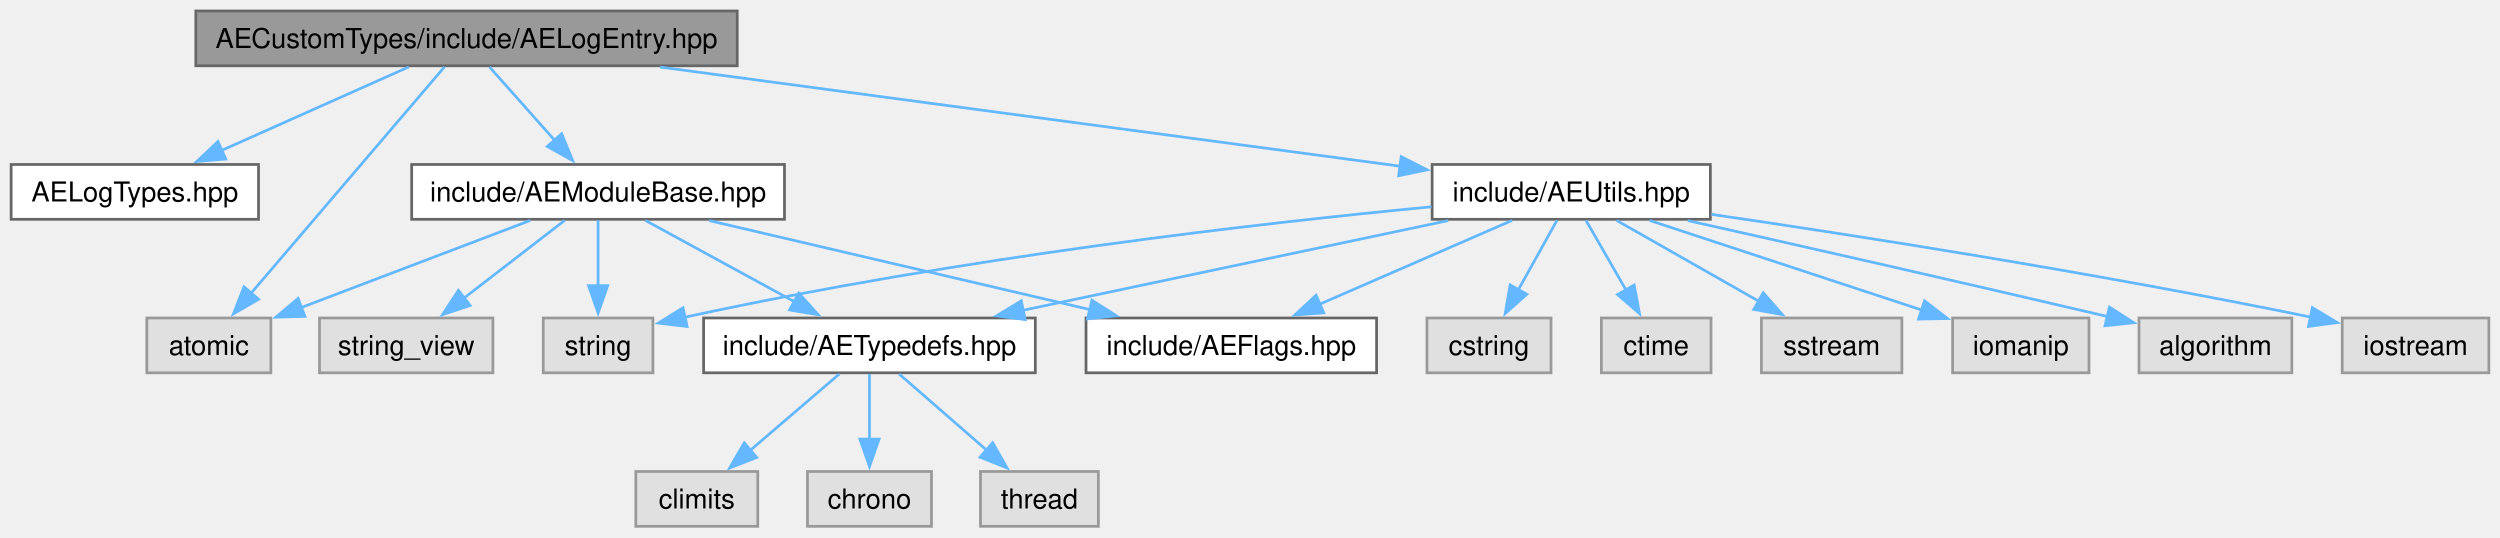
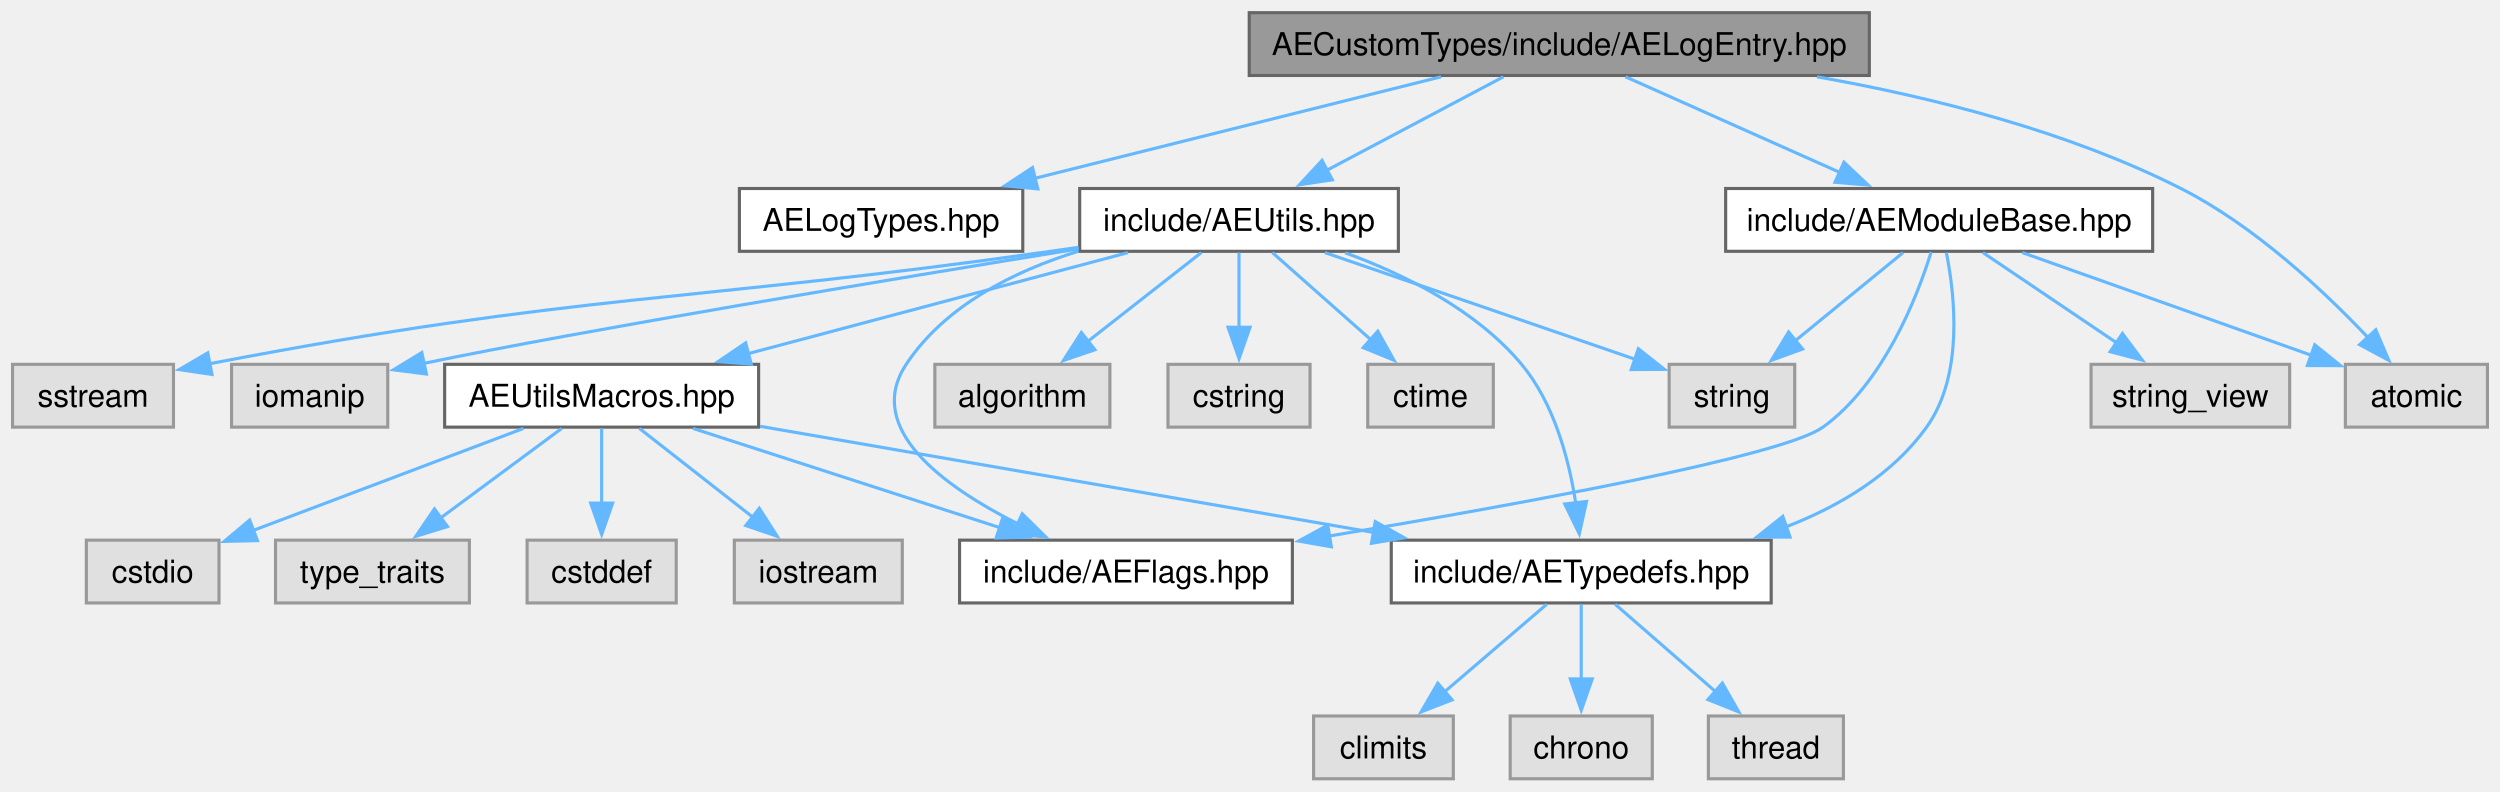
- <svg xmlns="http://www.w3.org/2000/svg" xmlns:xlink="http://www.w3.org/1999/xlink" width="912pt" height="196pt" viewBox="0.00 0.00 911.88 196.00">
-   <g id="graph0" class="graph" transform="scale(1 1) rotate(0) translate(4 192)">
+ <svg xmlns="http://www.w3.org/2000/svg" xmlns:xlink="http://www.w3.org/1999/xlink" width="796pt" height="252pt" viewBox="0.00 0.00 796.25 252.00">
+   <g id="graph0" class="graph" transform="scale(1 1) rotate(0) translate(4 248)">
    <g id="Node000001" class="node">
      <g id="a_Node000001">
        <a xlink:title=" ">
-           <polygon fill="#999999" stroke="#666666" points="264.88,-188 67.38,-188 67.38,-168 264.88,-168 264.88,-188" />
-           <text text-anchor="middle" x="166.12" y="-174.5" font-family="Helvetica,sans-Serif" font-size="10.00">AECustomTypes/include/AELogEntry.hpp</text>
+           <polygon fill="#999999" stroke="#666666" points="591.38,-244 393.88,-244 393.88,-224 591.38,-224 591.38,-244" />
+           <text text-anchor="middle" x="492.62" y="-230.5" font-family="Helvetica,sans-Serif" font-size="10.00">AECustomTypes/include/AELogEntry.hpp</text>
        </a>
      </g>
    </g>
    <g id="Node000002" class="node">
      <g id="a_Node000002">
        <a xlink:href="../../dc/dd8/_a_e_log_types_8hpp.html" target="_top" xlink:title=" ">
-           <polygon fill="white" stroke="#666666" points="90.25,-132 0,-132 0,-112 90.25,-112 90.25,-132" />
-           <text text-anchor="middle" x="45.12" y="-118.5" font-family="Helvetica,sans-Serif" font-size="10.00">AELogTypes.hpp</text>
+           <polygon fill="white" stroke="#666666" points="321.75,-188 231.5,-188 231.5,-168 321.75,-168 321.75,-188" />
+           <text text-anchor="middle" x="276.62" y="-174.5" font-family="Helvetica,sans-Serif" font-size="10.00">AELogTypes.hpp</text>
        </a>
      </g>
    </g>
    <g id="edge1_Node000001_Node000002" class="edge">
      <g id="a_edge1_Node000001_Node000002">
        <a xlink:title=" ">
-           <path fill="none" stroke="#63b8ff" d="M145.05,-167.59C126.17,-159.17 98.21,-146.69 76.66,-137.07" />
-           <polygon fill="#63b8ff" stroke="#63b8ff" points="78.31,-133.98 67.75,-133.1 75.45,-140.37 78.31,-133.98" />
+           <path fill="none" stroke="#63b8ff" d="M455,-223.59C419.14,-214.63 364.94,-201.08 325.69,-191.27" />
+           <polygon fill="#63b8ff" stroke="#63b8ff" points="326.56,-187.88 316.01,-188.85 324.86,-194.67 326.56,-187.88" />
        </a>
      </g>
    </g>
    <g id="Node000003" class="node">
      <g id="a_Node000003">
        <a xlink:href="../../d7/d7f/_a_e_module_base_8hpp.html" target="_top" xlink:title=" ">
-           <polygon fill="white" stroke="#666666" points="282.12,-132 146.12,-132 146.12,-112 282.12,-112 282.12,-132" />
-           <text text-anchor="middle" x="214.12" y="-118.5" font-family="Helvetica,sans-Serif" font-size="10.00">include/AEModuleBase.hpp</text>
+           <polygon fill="white" stroke="#666666" points="681.62,-188 545.62,-188 545.62,-168 681.62,-168 681.62,-188" />
+           <text text-anchor="middle" x="613.62" y="-174.5" font-family="Helvetica,sans-Serif" font-size="10.00">include/AEModuleBase.hpp</text>
        </a>
      </g>
    </g>
    <g id="edge2_Node000001_Node000003" class="edge">
      <g id="a_edge2_Node000001_Node000003">
        <a xlink:title=" ">
-           <path fill="none" stroke="#63b8ff" d="M174.49,-167.59C181.02,-160.24 190.31,-149.8 198.24,-140.87" />
-           <polygon fill="#63b8ff" stroke="#63b8ff" points="200.83,-143.23 204.85,-133.43 195.59,-138.58 200.83,-143.23" />
+           <path fill="none" stroke="#63b8ff" d="M513.7,-223.59C532.58,-215.17 560.54,-202.69 582.09,-193.07" />
+           <polygon fill="#63b8ff" stroke="#63b8ff" points="583.3,-196.37 591,-189.1 580.44,-189.98 583.3,-196.37" />
        </a>
      </g>
    </g>
    <g id="Node000009" class="node">
      <g id="a_Node000009">
        <a xlink:title=" ">
-           <polygon fill="#e0e0e0" stroke="#999999" points="94.75,-76 49.5,-76 49.5,-56 94.75,-56 94.75,-76" />
-           <text text-anchor="middle" x="72.12" y="-62.5" font-family="Helvetica,sans-Serif" font-size="10.00">atomic</text>
-         </a>
-       </g>
-     </g>
-     <g id="edge21_Node000001_Node000009" class="edge">
-       <g id="a_edge21_Node000001_Node000009">
-         <a xlink:title=" ">
-           <path fill="none" stroke="#63b8ff" d="M158.11,-167.62C142.5,-149.36 107.79,-108.73 87.56,-85.07" />
-           <polygon fill="#63b8ff" stroke="#63b8ff" points="90.26,-82.83 81.1,-77.51 84.94,-87.38 90.26,-82.83" />
+           <polygon fill="#e0e0e0" stroke="#999999" points="788.25,-132 743,-132 743,-112 788.25,-112 788.25,-132" />
+           <text text-anchor="middle" x="765.62" y="-118.5" font-family="Helvetica,sans-Serif" font-size="10.00">atomic</text>
+         </a>
+       </g>
+     </g>
+     <g id="edge27_Node000001_Node000009" class="edge">
+       <g id="a_edge27_Node000001_Node000009">
+         <a xlink:title=" ">
+           <path fill="none" stroke="#63b8ff" d="M574.71,-223.58C611.59,-217.07 654.77,-206.16 690.62,-188 714.05,-176.14 736.16,-155.37 750.22,-140.5" />
+           <polygon fill="#63b8ff" stroke="#63b8ff" points="752.68,-142.99 756.85,-133.25 747.52,-138.26 752.68,-142.99" />
        </a>
      </g>
    </g>
    <g id="Node000012" class="node">
      <g id="a_Node000012">
        <a xlink:href="../../de/de8/_a_e_utils_8hpp.html" target="_top" xlink:title="This file contains the engine's usefull utilities for trivial tasks.">
-           <polygon fill="white" stroke="#666666" points="619.88,-132 518.38,-132 518.38,-112 619.88,-112 619.88,-132" />
-           <text text-anchor="middle" x="569.12" y="-118.5" font-family="Helvetica,sans-Serif" font-size="10.00">include/AEUtils.hpp</text>
+           <polygon fill="white" stroke="#666666" points="441.38,-188 339.88,-188 339.88,-168 441.38,-168 441.38,-188" />
+           <text text-anchor="middle" x="390.62" y="-174.5" font-family="Helvetica,sans-Serif" font-size="10.00">include/AEUtils.hpp</text>
        </a>
      </g>
    </g>
    <g id="edge11_Node000001_Node000012" class="edge">
      <g id="a_edge11_Node000001_Node000012">
        <a xlink:title=" ">
-           <path fill="none" stroke="#63b8ff" d="M236.78,-167.53C313.17,-157.3 433.76,-141.14 506.76,-131.36" />
-           <polygon fill="#63b8ff" stroke="#63b8ff" points="507.1,-134.84 516.55,-130.04 506.17,-127.9 507.1,-134.84" />
+           <path fill="none" stroke="#63b8ff" d="M474.86,-223.59C459.3,-215.36 436.44,-203.26 418.46,-193.74" />
+           <polygon fill="#63b8ff" stroke="#63b8ff" points="420.34,-190.77 409.87,-189.19 417.07,-196.96 420.34,-190.77" />
        </a>
      </g>
    </g>
    <g id="Node000004" class="node">
      <g id="a_Node000004">
        <a xlink:href="../../dc/d89/_a_e_typedefs_8hpp.html" target="_top" xlink:title="This file contains the engine's typedefs and variable type aliases.">
-           <polygon fill="white" stroke="#666666" points="373.62,-76 252.62,-76 252.62,-56 373.62,-56 373.62,-76" />
-           <text text-anchor="middle" x="313.12" y="-62.5" font-family="Helvetica,sans-Serif" font-size="10.00">include/AETypedefs.hpp</text>
+           <polygon fill="white" stroke="#666666" points="560.12,-76 439.12,-76 439.12,-56 560.12,-56 560.12,-76" />
+           <text text-anchor="middle" x="499.62" y="-62.5" font-family="Helvetica,sans-Serif" font-size="10.00">include/AETypedefs.hpp</text>
        </a>
      </g>
    </g>
    <g id="edge3_Node000003_Node000004" class="edge">
      <g id="a_edge3_Node000003_Node000004">
        <a xlink:title=" ">
-           <path fill="none" stroke="#63b8ff" d="M231.37,-111.59C246.47,-103.36 268.65,-91.26 286.11,-81.74" />
-           <polygon fill="#63b8ff" stroke="#63b8ff" points="287.31,-85.07 294.42,-77.2 283.96,-78.92 287.31,-85.07" />
+           <path fill="none" stroke="#63b8ff" d="M615.91,-167.59C618.64,-153.96 621.48,-128.54 609.62,-112 598.82,-96.93 582.05,-86.9 564.83,-80.22" />
+           <polygon fill="#63b8ff" stroke="#63b8ff" points="566.13,-76.97 555.53,-76.98 563.83,-83.58 566.13,-76.97" />
        </a>
      </g>
    </g>
    <g id="Node000008" class="node">
      <g id="a_Node000008">
        <a xlink:href="../../dd/dd8/_a_e_flags_8hpp.html" target="_top" xlink:title="This file contains the flags to manipulate engine's funcitonality.">
-           <polygon fill="white" stroke="#666666" points="498.12,-76 392.12,-76 392.12,-56 498.12,-56 498.12,-76" />
-           <text text-anchor="middle" x="445.12" y="-62.5" font-family="Helvetica,sans-Serif" font-size="10.00">include/AEFlags.hpp</text>
+           <polygon fill="white" stroke="#666666" points="407.62,-76 301.62,-76 301.62,-56 407.62,-56 407.62,-76" />
+           <text text-anchor="middle" x="354.62" y="-62.5" font-family="Helvetica,sans-Serif" font-size="10.00">include/AEFlags.hpp</text>
        </a>
      </g>
    </g>
    <g id="edge7_Node000003_Node000008" class="edge">
      <g id="a_edge7_Node000003_Node000008">
        <a xlink:title=" ">
-           <path fill="none" stroke="#63b8ff" d="M254.63,-111.53C293.27,-102.5 351.64,-88.85 393.58,-79.05" />
-           <polygon fill="#63b8ff" stroke="#63b8ff" points="394.26,-82.49 403.2,-76.8 392.66,-75.67 394.26,-82.49" />
+           <path fill="none" stroke="#63b8ff" d="M611.08,-167.79C606.63,-153.46 595.98,-126.01 576.62,-112 563.86,-102.76 480.06,-87.45 419.18,-77.29" />
+           <polygon fill="#63b8ff" stroke="#63b8ff" points="420.03,-73.89 409.59,-75.71 418.89,-80.79 420.03,-73.89" />
        </a>
      </g>
    </g>
    <g id="edge8_Node000003_Node000009" class="edge">
      <g id="a_edge8_Node000003_Node000009">
        <a xlink:title=" ">
-           <path fill="none" stroke="#63b8ff" d="M189.39,-111.59C166.27,-102.8 131.56,-89.6 105.9,-79.84" />
-           <polygon fill="#63b8ff" stroke="#63b8ff" points="107.17,-76.58 96.58,-76.3 104.68,-83.13 107.17,-76.58" />
+           <path fill="none" stroke="#63b8ff" d="M640.1,-167.59C665.67,-158.51 704.48,-144.72 732.17,-134.88" />
+           <polygon fill="#63b8ff" stroke="#63b8ff" points="733.24,-138.22 741.49,-131.57 730.9,-131.62 733.24,-138.22" />
        </a>
      </g>
    </g>
    <g id="Node000010" class="node">
      <g id="a_Node000010">
        <a xlink:title=" ">
-           <polygon fill="#e0e0e0" stroke="#999999" points="234.12,-76 194.12,-76 194.12,-56 234.12,-56 234.12,-76" />
-           <text text-anchor="middle" x="214.12" y="-62.5" font-family="Helvetica,sans-Serif" font-size="10.00">string</text>
+           <polygon fill="#e0e0e0" stroke="#999999" points="567.62,-132 527.62,-132 527.62,-112 567.62,-112 567.62,-132" />
+           <text text-anchor="middle" x="547.62" y="-118.5" font-family="Helvetica,sans-Serif" font-size="10.00">string</text>
        </a>
      </g>
    </g>
    <g id="edge9_Node000003_Node000010" class="edge">
      <g id="a_edge9_Node000003_Node000010">
        <a xlink:title=" ">
-           <path fill="none" stroke="#63b8ff" d="M214.12,-111.59C214.12,-105.01 214.12,-95.96 214.12,-87.73" />
-           <polygon fill="#63b8ff" stroke="#63b8ff" points="217.63,-87.81 214.13,-77.81 210.63,-87.81 217.63,-87.81" />
+           <path fill="none" stroke="#63b8ff" d="M602.13,-167.59C592.66,-159.85 579.02,-148.69 567.75,-139.47" />
+           <polygon fill="#63b8ff" stroke="#63b8ff" points="570.12,-136.88 560.16,-133.26 565.68,-142.3 570.12,-136.88" />
        </a>
      </g>
    </g>
    <g id="Node000011" class="node">
      <g id="a_Node000011">
        <a xlink:title=" ">
-           <polygon fill="#e0e0e0" stroke="#999999" points="175.75,-76 112.5,-76 112.5,-56 175.75,-56 175.75,-76" />
-           <text text-anchor="middle" x="144.12" y="-62.5" font-family="Helvetica,sans-Serif" font-size="10.00">string_view</text>
+           <polygon fill="#e0e0e0" stroke="#999999" points="725.25,-132 662,-132 662,-112 725.25,-112 725.25,-132" />
+           <text text-anchor="middle" x="693.62" y="-118.5" font-family="Helvetica,sans-Serif" font-size="10.00">string_view</text>
        </a>
      </g>
    </g>
    <g id="edge10_Node000003_Node000011" class="edge">
      <g id="a_edge10_Node000003_Node000011">
        <a xlink:title=" ">
-           <path fill="none" stroke="#63b8ff" d="M201.93,-111.59C191.79,-103.77 177.13,-92.46 165.11,-83.19" />
-           <polygon fill="#63b8ff" stroke="#63b8ff" points="167.43,-80.56 157.38,-77.22 163.16,-86.1 167.43,-80.56" />
+           <path fill="none" stroke="#63b8ff" d="M627.56,-167.59C639.3,-159.67 656.36,-148.16 670.19,-138.82" />
+           <polygon fill="#63b8ff" stroke="#63b8ff" points="672,-141.82 678.33,-133.33 668.08,-136.02 672,-141.82" />
        </a>
      </g>
    </g>
    <g id="Node000005" class="node">
      <g id="a_Node000005">
        <a xlink:title=" ">
-           <polygon fill="#e0e0e0" stroke="#999999" points="272.38,-20 227.88,-20 227.88,0 272.38,0 272.38,-20" />
-           <text text-anchor="middle" x="250.12" y="-6.5" font-family="Helvetica,sans-Serif" font-size="10.00">climits</text>
+           <polygon fill="#e0e0e0" stroke="#999999" points="458.88,-20 414.38,-20 414.38,0 458.88,0 458.88,-20" />
+           <text text-anchor="middle" x="436.62" y="-6.5" font-family="Helvetica,sans-Serif" font-size="10.00">climits</text>
        </a>
      </g>
    </g>
    <g id="edge4_Node000004_Node000005" class="edge">
      <g id="a_edge4_Node000004_Node000005">
        <a xlink:title=" ">
-           <path fill="none" stroke="#63b8ff" d="M302.15,-55.59C293.21,-47.93 280.35,-36.91 269.66,-27.75" />
-           <polygon fill="#63b8ff" stroke="#63b8ff" points="271.99,-25.13 262.12,-21.28 267.44,-30.45 271.99,-25.13" />
+           <path fill="none" stroke="#63b8ff" d="M488.65,-55.59C479.71,-47.93 466.85,-36.91 456.16,-27.75" />
+           <polygon fill="#63b8ff" stroke="#63b8ff" points="458.49,-25.13 448.62,-21.28 453.94,-30.45 458.49,-25.13" />
        </a>
      </g>
    </g>
    <g id="Node000006" class="node">
      <g id="a_Node000006">
        <a xlink:title=" ">
-           <polygon fill="#e0e0e0" stroke="#999999" points="335.75,-20 290.5,-20 290.5,0 335.75,0 335.75,-20" />
-           <text text-anchor="middle" x="313.12" y="-6.5" font-family="Helvetica,sans-Serif" font-size="10.00">chrono</text>
+           <polygon fill="#e0e0e0" stroke="#999999" points="522.25,-20 477,-20 477,0 522.25,0 522.25,-20" />
+           <text text-anchor="middle" x="499.62" y="-6.5" font-family="Helvetica,sans-Serif" font-size="10.00">chrono</text>
        </a>
      </g>
    </g>
    <g id="edge5_Node000004_Node000006" class="edge">
      <g id="a_edge5_Node000004_Node000006">
        <a xlink:title=" ">
-           <path fill="none" stroke="#63b8ff" d="M313.12,-55.59C313.12,-49.01 313.12,-39.96 313.12,-31.73" />
-           <polygon fill="#63b8ff" stroke="#63b8ff" points="316.63,-31.81 313.13,-21.81 309.63,-31.81 316.63,-31.81" />
+           <path fill="none" stroke="#63b8ff" d="M499.62,-55.59C499.62,-49.01 499.62,-39.96 499.62,-31.73" />
+           <polygon fill="#63b8ff" stroke="#63b8ff" points="503.13,-31.81 499.63,-21.81 496.13,-31.81 503.13,-31.81" />
        </a>
      </g>
    </g>
    <g id="Node000007" class="node">
      <g id="a_Node000007">
        <a xlink:title=" ">
-           <polygon fill="#e0e0e0" stroke="#999999" points="396.62,-20 353.62,-20 353.62,0 396.62,0 396.62,-20" />
-           <text text-anchor="middle" x="375.12" y="-6.5" font-family="Helvetica,sans-Serif" font-size="10.00">thread</text>
+           <polygon fill="#e0e0e0" stroke="#999999" points="583.12,-20 540.12,-20 540.12,0 583.12,0 583.12,-20" />
+           <text text-anchor="middle" x="561.62" y="-6.5" font-family="Helvetica,sans-Serif" font-size="10.00">thread</text>
        </a>
      </g>
    </g>
    <g id="edge6_Node000004_Node000007" class="edge">
      <g id="a_edge6_Node000004_Node000007">
        <a xlink:title=" ">
-           <path fill="none" stroke="#63b8ff" d="M323.92,-55.59C332.73,-47.93 345.38,-36.91 355.9,-27.75" />
-           <polygon fill="#63b8ff" stroke="#63b8ff" points="358.07,-30.5 363.31,-21.29 353.47,-25.22 358.07,-30.5" />
-         </a>
-       </g>
-     </g>
-     <g id="edge13_Node000012_Node000004" class="edge">
-       <g id="a_edge13_Node000012_Node000004">
-         <a xlink:title=" ">
-           <path fill="none" stroke="#63b8ff" d="M524.24,-111.53C481.05,-102.42 415.63,-88.62 369.07,-78.8" />
-           <polygon fill="#63b8ff" stroke="#63b8ff" points="369.95,-75.41 359.44,-76.77 368.5,-82.26 369.95,-75.41" />
-         </a>
-       </g>
-     </g>
-     <g id="edge12_Node000012_Node000008" class="edge">
-       <g id="a_edge12_Node000012_Node000008">
-         <a xlink:title=" ">
-           <path fill="none" stroke="#63b8ff" d="M547.53,-111.59C528.17,-103.17 499.52,-90.69 477.44,-81.07" />
-           <polygon fill="#63b8ff" stroke="#63b8ff" points="478.85,-77.87 468.28,-77.08 476.05,-84.29 478.85,-77.87" />
-         </a>
-       </g>
-     </g>
-     <g id="edge16_Node000012_Node000010" class="edge">
-       <g id="a_edge16_Node000012_Node000010">
-         <a xlink:title=" ">
-           <path fill="none" stroke="#63b8ff" d="M518.13,-116.57C455.84,-110.58 347.17,-98.29 245.67,-76.26" />
-           <polygon fill="#63b8ff" stroke="#63b8ff" points="246.61,-72.88 236.09,-74.14 245.09,-79.72 246.61,-72.88" />
+           <path fill="none" stroke="#63b8ff" d="M510.42,-55.59C519.23,-47.93 531.88,-36.91 542.4,-27.75" />
+           <polygon fill="#63b8ff" stroke="#63b8ff" points="544.57,-30.5 549.81,-21.29 539.97,-25.22 544.57,-30.5" />
+         </a>
+       </g>
+     </g>
+     <g id="edge20_Node000012_Node000004" class="edge">
+       <g id="a_edge20_Node000012_Node000004">
+         <a xlink:title=" ">
+           <path fill="none" stroke="#63b8ff" d="M424.43,-167.53C443.44,-160.59 466.18,-149.3 480.62,-132 491.01,-119.56 495.72,-101.68 497.86,-87.82" />
+           <polygon fill="#63b8ff" stroke="#63b8ff" points="501.32,-88.33 499.01,-77.99 494.37,-87.52 501.32,-88.33" />
+         </a>
+       </g>
+     </g>
+     <g id="edge19_Node000012_Node000008" class="edge">
+       <g id="a_edge19_Node000012_Node000008">
+         <a xlink:title=" ">
+           <path fill="none" stroke="#63b8ff" d="M339.47,-168.03C318.82,-161.62 296.98,-150.67 284.62,-132 271.15,-111.64 296.32,-93.2 320.15,-81.21" />
+           <polygon fill="#63b8ff" stroke="#63b8ff" points="321.59,-84.4 329.14,-76.97 318.6,-78.07 321.59,-84.4" />
+         </a>
+       </g>
+     </g>
+     <g id="edge22_Node000012_Node000010" class="edge">
+       <g id="a_edge22_Node000012_Node000010">
+         <a xlink:title=" ">
+           <path fill="none" stroke="#63b8ff" d="M417.97,-167.59C445.58,-158.1 488.15,-143.46 516.91,-133.57" />
+           <polygon fill="#63b8ff" stroke="#63b8ff" points="517.81,-136.96 526.13,-130.39 515.54,-130.34 517.81,-136.96" />
        </a>
      </g>
    </g>
    <g id="Node000013" class="node">
      <g id="a_Node000013">
-         <a xlink:title=" ">
-           <polygon fill="#e0e0e0" stroke="#999999" points="832,-76 776.25,-76 776.25,-56 832,-56 832,-76" />
-           <text text-anchor="middle" x="804.12" y="-62.5" font-family="Helvetica,sans-Serif" font-size="10.00">algorithm</text>
-         </a>
-       </g>
-     </g>
-     <g id="edge14_Node000012_Node000013" class="edge">
-       <g id="a_edge14_Node000012_Node000013">
-         <a xlink:title=" ">
-           <path fill="none" stroke="#63b8ff" d="M611.65,-111.53C649.43,-103.07 706.42,-90.21 764.92,-76.49" />
-           <polygon fill="#63b8ff" stroke="#63b8ff" points="765.45,-79.97 774.38,-74.27 763.84,-73.15 765.45,-79.97" />
+         <a xlink:href="../../d9/d6a/_a_e_utils_macros_8hpp.html" target="_top" xlink:title="This file contains the engine's usefull macros for trivial tasks.">
+           <polygon fill="white" stroke="#666666" points="237.62,-132 137.62,-132 137.62,-112 237.62,-112 237.62,-132" />
+           <text text-anchor="middle" x="187.62" y="-118.5" font-family="Helvetica,sans-Serif" font-size="10.00">AEUtilsMacros.hpp</text>
+         </a>
+       </g>
+     </g>
+     <g id="edge12_Node000012_Node000013" class="edge">
+       <g id="a_edge12_Node000012_Node000013">
+         <a xlink:title=" ">
+           <path fill="none" stroke="#63b8ff" d="M355.27,-167.59C321.7,-158.67 271.06,-145.19 234.22,-135.39" />
+           <polygon fill="#63b8ff" stroke="#63b8ff" points="235.29,-132.06 224.72,-132.87 233.49,-138.82 235.29,-132.06" />
+         </a>
+       </g>
+     </g>
+     <g id="Node000018" class="node">
+       <g id="a_Node000018">
+         <a xlink:title=" ">
+           <polygon fill="#e0e0e0" stroke="#999999" points="349.5,-132 293.75,-132 293.75,-112 349.5,-112 349.5,-132" />
+           <text text-anchor="middle" x="321.62" y="-118.5" font-family="Helvetica,sans-Serif" font-size="10.00">algorithm</text>
+         </a>
+       </g>
+     </g>
+     <g id="edge21_Node000012_Node000018" class="edge">
+       <g id="a_edge21_Node000012_Node000018">
+         <a xlink:title=" ">
+           <path fill="none" stroke="#63b8ff" d="M378.61,-167.59C368.61,-159.77 354.16,-148.46 342.32,-139.19" />
+           <polygon fill="#63b8ff" stroke="#63b8ff" points="344.73,-136.64 334.7,-133.23 340.42,-142.15 344.73,-136.64" />
+         </a>
+       </g>
+     </g>
+     <g id="Node000019" class="node">
+       <g id="a_Node000019">
+         <a xlink:title=" ">
+           <polygon fill="#e0e0e0" stroke="#999999" points="413.25,-132 368,-132 368,-112 413.25,-112 413.25,-132" />
+           <text text-anchor="middle" x="390.62" y="-118.5" font-family="Helvetica,sans-Serif" font-size="10.00">cstring</text>
+         </a>
+       </g>
+     </g>
+     <g id="edge23_Node000012_Node000019" class="edge">
+       <g id="a_edge23_Node000012_Node000019">
+         <a xlink:title=" ">
+           <path fill="none" stroke="#63b8ff" d="M390.62,-167.59C390.62,-161.01 390.62,-151.96 390.62,-143.73" />
+           <polygon fill="#63b8ff" stroke="#63b8ff" points="394.13,-143.81 390.63,-133.81 387.13,-143.81 394.13,-143.81" />
+         </a>
+       </g>
+     </g>
+     <g id="Node000020" class="node">
+       <g id="a_Node000020">
+         <a xlink:title=" ">
+           <polygon fill="#e0e0e0" stroke="#999999" points="471.62,-132 431.62,-132 431.62,-112 471.62,-112 471.62,-132" />
+           <text text-anchor="middle" x="451.62" y="-118.5" font-family="Helvetica,sans-Serif" font-size="10.00">ctime</text>
+         </a>
+       </g>
+     </g>
+     <g id="edge24_Node000012_Node000020" class="edge">
+       <g id="a_edge24_Node000012_Node000020">
+         <a xlink:title=" ">
+           <path fill="none" stroke="#63b8ff" d="M401.25,-167.59C409.91,-159.93 422.36,-148.91 432.71,-139.75" />
+           <polygon fill="#63b8ff" stroke="#63b8ff" points="434.82,-142.55 439.99,-133.3 430.18,-137.31 434.82,-142.55" />
+         </a>
+       </g>
+     </g>
+     <g id="Node000021" class="node">
+       <g id="a_Node000021">
+         <a xlink:title=" ">
+           <polygon fill="#e0e0e0" stroke="#999999" points="51.25,-132 0,-132 0,-112 51.25,-112 51.25,-132" />
+           <text text-anchor="middle" x="25.62" y="-118.5" font-family="Helvetica,sans-Serif" font-size="10.00">sstream</text>
+         </a>
+       </g>
+     </g>
+     <g id="edge25_Node000012_Node000021" class="edge">
+       <g id="a_edge25_Node000012_Node000021">
+         <a xlink:title=" ">
+           <path fill="none" stroke="#63b8ff" d="M339.57,-169.28C336.54,-168.84 333.55,-168.41 330.62,-168 214.27,-151.52 181.37,-154.89 62.54,-132.16" />
+           <polygon fill="#63b8ff" stroke="#63b8ff" points="63.51,-128.78 53.03,-130.32 62.18,-135.66 63.51,-128.78" />
+         </a>
+       </g>
+     </g>
+     <g id="Node000022" class="node">
+       <g id="a_Node000022">
+         <a xlink:title=" ">
+           <polygon fill="#e0e0e0" stroke="#999999" points="119.5,-132 69.75,-132 69.75,-112 119.5,-112 119.5,-132" />
+           <text text-anchor="middle" x="94.62" y="-118.5" font-family="Helvetica,sans-Serif" font-size="10.00">iomanip</text>
+         </a>
+       </g>
+     </g>
+     <g id="edge26_Node000012_Node000022" class="edge">
+       <g id="a_edge26_Node000012_Node000022">
+         <a xlink:title=" ">
+           <path fill="none" stroke="#63b8ff" d="M339.56,-168.78C279.64,-159.05 182.78,-143.02 130.8,-132.28" />
+           <polygon fill="#63b8ff" stroke="#63b8ff" points="131.81,-128.91 121.3,-130.25 130.35,-135.76 131.81,-128.91" />
+         </a>
+       </g>
+     </g>
+     <g id="edge13_Node000013_Node000004" class="edge">
+       <g id="a_edge13_Node000013_Node000004">
+         <a xlink:title=" ">
+           <path fill="none" stroke="#63b8ff" d="M238.1,-112.26C291.21,-103.07 375.05,-88.56 433.44,-78.46" />
+           <polygon fill="#63b8ff" stroke="#63b8ff" points="434.01,-81.91 443.27,-76.75 432.82,-75.01 434.01,-81.91" />
+         </a>
+       </g>
+     </g>
+     <g id="edge14_Node000013_Node000008" class="edge">
+       <g id="a_edge14_Node000013_Node000008">
+         <a xlink:title=" ">
+           <path fill="none" stroke="#63b8ff" d="M216.71,-111.59C243.85,-102.82 284.56,-89.66 314.72,-79.9" />
+           <polygon fill="#63b8ff" stroke="#63b8ff" points="315.43,-83.35 323.87,-76.95 313.28,-76.69 315.43,-83.35" />
        </a>
      </g>
    </g>
    <g id="Node000014" class="node">
      <g id="a_Node000014">
        <a xlink:title=" ">
-           <polygon fill="#e0e0e0" stroke="#999999" points="903.88,-76 850.38,-76 850.38,-56 903.88,-56 903.88,-76" />
-           <text text-anchor="middle" x="877.12" y="-62.5" font-family="Helvetica,sans-Serif" font-size="10.00">iostream</text>
-         </a>
-       </g>
-     </g>
-     <g id="edge15_Node000012_Node000014" class="edge">
-       <g id="a_edge15_Node000012_Node000014">
-         <a xlink:title=" ">
-           <path fill="none" stroke="#63b8ff" d="M620.24,-113.81C672.72,-106.14 756.98,-93.05 839.02,-76.3" />
-           <polygon fill="#63b8ff" stroke="#63b8ff" points="839.48,-79.77 848.57,-74.32 838.07,-72.92 839.48,-79.77" />
+           <polygon fill="#e0e0e0" stroke="#999999" points="283.38,-76 229.88,-76 229.88,-56 283.38,-56 283.38,-76" />
+           <text text-anchor="middle" x="256.62" y="-62.5" font-family="Helvetica,sans-Serif" font-size="10.00">iostream</text>
+         </a>
+       </g>
+     </g>
+     <g id="edge15_Node000013_Node000014" class="edge">
+       <g id="a_edge15_Node000013_Node000014">
+         <a xlink:title=" ">
+           <path fill="none" stroke="#63b8ff" d="M199.64,-111.59C209.64,-103.77 224.09,-92.46 235.93,-83.19" />
+           <polygon fill="#63b8ff" stroke="#63b8ff" points="237.83,-86.15 243.55,-77.23 233.52,-80.64 237.83,-86.15" />
        </a>
      </g>
    </g>
    <g id="Node000015" class="node">
      <g id="a_Node000015">
        <a xlink:title=" ">
-           <polygon fill="#e0e0e0" stroke="#999999" points="561.75,-76 516.5,-76 516.5,-56 561.75,-56 561.75,-76" />
-           <text text-anchor="middle" x="539.12" y="-62.5" font-family="Helvetica,sans-Serif" font-size="10.00">cstring</text>
-         </a>
-       </g>
-     </g>
-     <g id="edge17_Node000012_Node000015" class="edge">
-       <g id="a_edge17_Node000012_Node000015">
-         <a xlink:title=" ">
-           <path fill="none" stroke="#63b8ff" d="M563.9,-111.59C560.03,-104.63 554.62,-94.89 549.84,-86.29" />
-           <polygon fill="#63b8ff" stroke="#63b8ff" points="552.94,-84.66 545.03,-77.62 546.82,-88.06 552.94,-84.66" />
+           <polygon fill="#e0e0e0" stroke="#999999" points="65.75,-76 23.5,-76 23.5,-56 65.75,-56 65.75,-76" />
+           <text text-anchor="middle" x="44.62" y="-62.5" font-family="Helvetica,sans-Serif" font-size="10.00">cstdio</text>
+         </a>
+       </g>
+     </g>
+     <g id="edge16_Node000013_Node000015" class="edge">
+       <g id="a_edge16_Node000013_Node000015">
+         <a xlink:title=" ">
+           <path fill="none" stroke="#63b8ff" d="M162.72,-111.59C138.77,-102.55 102.47,-88.85 76.45,-79.02" />
+           <polygon fill="#63b8ff" stroke="#63b8ff" points="77.99,-75.86 67.4,-75.6 75.52,-82.41 77.99,-75.86" />
        </a>
      </g>
    </g>
    <g id="Node000016" class="node">
      <g id="a_Node000016">
        <a xlink:title=" ">
-           <polygon fill="#e0e0e0" stroke="#999999" points="620.12,-76 580.12,-76 580.12,-56 620.12,-56 620.12,-76" />
-           <text text-anchor="middle" x="600.12" y="-62.5" font-family="Helvetica,sans-Serif" font-size="10.00">ctime</text>
-         </a>
-       </g>
-     </g>
-     <g id="edge18_Node000012_Node000016" class="edge">
-       <g id="a_edge18_Node000012_Node000016">
-         <a xlink:title=" ">
-           <path fill="none" stroke="#63b8ff" d="M574.52,-111.59C578.57,-104.55 584.24,-94.67 589.22,-86" />
-           <polygon fill="#63b8ff" stroke="#63b8ff" points="592.09,-88.03 594.03,-77.61 586.02,-84.54 592.09,-88.03" />
+           <polygon fill="#e0e0e0" stroke="#999999" points="145.5,-76 83.75,-76 83.75,-56 145.5,-56 145.5,-76" />
+           <text text-anchor="middle" x="114.62" y="-62.5" font-family="Helvetica,sans-Serif" font-size="10.00">type_traits</text>
+         </a>
+       </g>
+     </g>
+     <g id="edge17_Node000013_Node000016" class="edge">
+       <g id="a_edge17_Node000013_Node000016">
+         <a xlink:title=" ">
+           <path fill="none" stroke="#63b8ff" d="M174.91,-111.59C164.23,-103.7 148.75,-92.24 136.14,-82.92" />
+           <polygon fill="#63b8ff" stroke="#63b8ff" points="138.53,-80.33 128.41,-77.2 134.37,-85.96 138.53,-80.33" />
        </a>
      </g>
    </g>
    <g id="Node000017" class="node">
      <g id="a_Node000017">
        <a xlink:title=" ">
-           <polygon fill="#e0e0e0" stroke="#999999" points="689.75,-76 638.5,-76 638.5,-56 689.75,-56 689.75,-76" />
-           <text text-anchor="middle" x="664.12" y="-62.5" font-family="Helvetica,sans-Serif" font-size="10.00">sstream</text>
-         </a>
-       </g>
-     </g>
-     <g id="edge19_Node000012_Node000017" class="edge">
-       <g id="a_edge19_Node000012_Node000017">
-         <a xlink:title=" ">
-           <path fill="none" stroke="#63b8ff" d="M585.67,-111.59C600.02,-103.44 621.05,-91.48 637.73,-82" />
-           <polygon fill="#63b8ff" stroke="#63b8ff" points="639.17,-85.21 646.13,-77.23 635.71,-79.13 639.17,-85.21" />
-         </a>
-       </g>
-     </g>
-     <g id="Node000018" class="node">
-       <g id="a_Node000018">
-         <a xlink:title=" ">
-           <polygon fill="#e0e0e0" stroke="#999999" points="758,-76 708.25,-76 708.25,-56 758,-56 758,-76" />
-           <text text-anchor="middle" x="733.12" y="-62.5" font-family="Helvetica,sans-Serif" font-size="10.00">iomanip</text>
-         </a>
-       </g>
-     </g>
-     <g id="edge20_Node000012_Node000018" class="edge">
-       <g id="a_edge20_Node000012_Node000018">
-         <a xlink:title=" ">
-           <path fill="none" stroke="#63b8ff" d="M597.69,-111.59C625.28,-102.51 667.15,-88.72 697.03,-78.88" />
-           <polygon fill="#63b8ff" stroke="#63b8ff" points="698,-82.25 706.4,-75.8 695.81,-75.6 698,-82.25" />
+           <polygon fill="#e0e0e0" stroke="#999999" points="211.38,-76 163.88,-76 163.88,-56 211.38,-56 211.38,-76" />
+           <text text-anchor="middle" x="187.62" y="-62.5" font-family="Helvetica,sans-Serif" font-size="10.00">cstddef</text>
+         </a>
+       </g>
+     </g>
+     <g id="edge18_Node000013_Node000017" class="edge">
+       <g id="a_edge18_Node000013_Node000017">
+         <a xlink:title=" ">
+           <path fill="none" stroke="#63b8ff" d="M187.62,-111.59C187.62,-105.01 187.62,-95.96 187.62,-87.73" />
+           <polygon fill="#63b8ff" stroke="#63b8ff" points="191.13,-87.81 187.63,-77.81 184.13,-87.81 191.13,-87.81" />
        </a>
      </g>
    </g>
  </g>
</svg>
